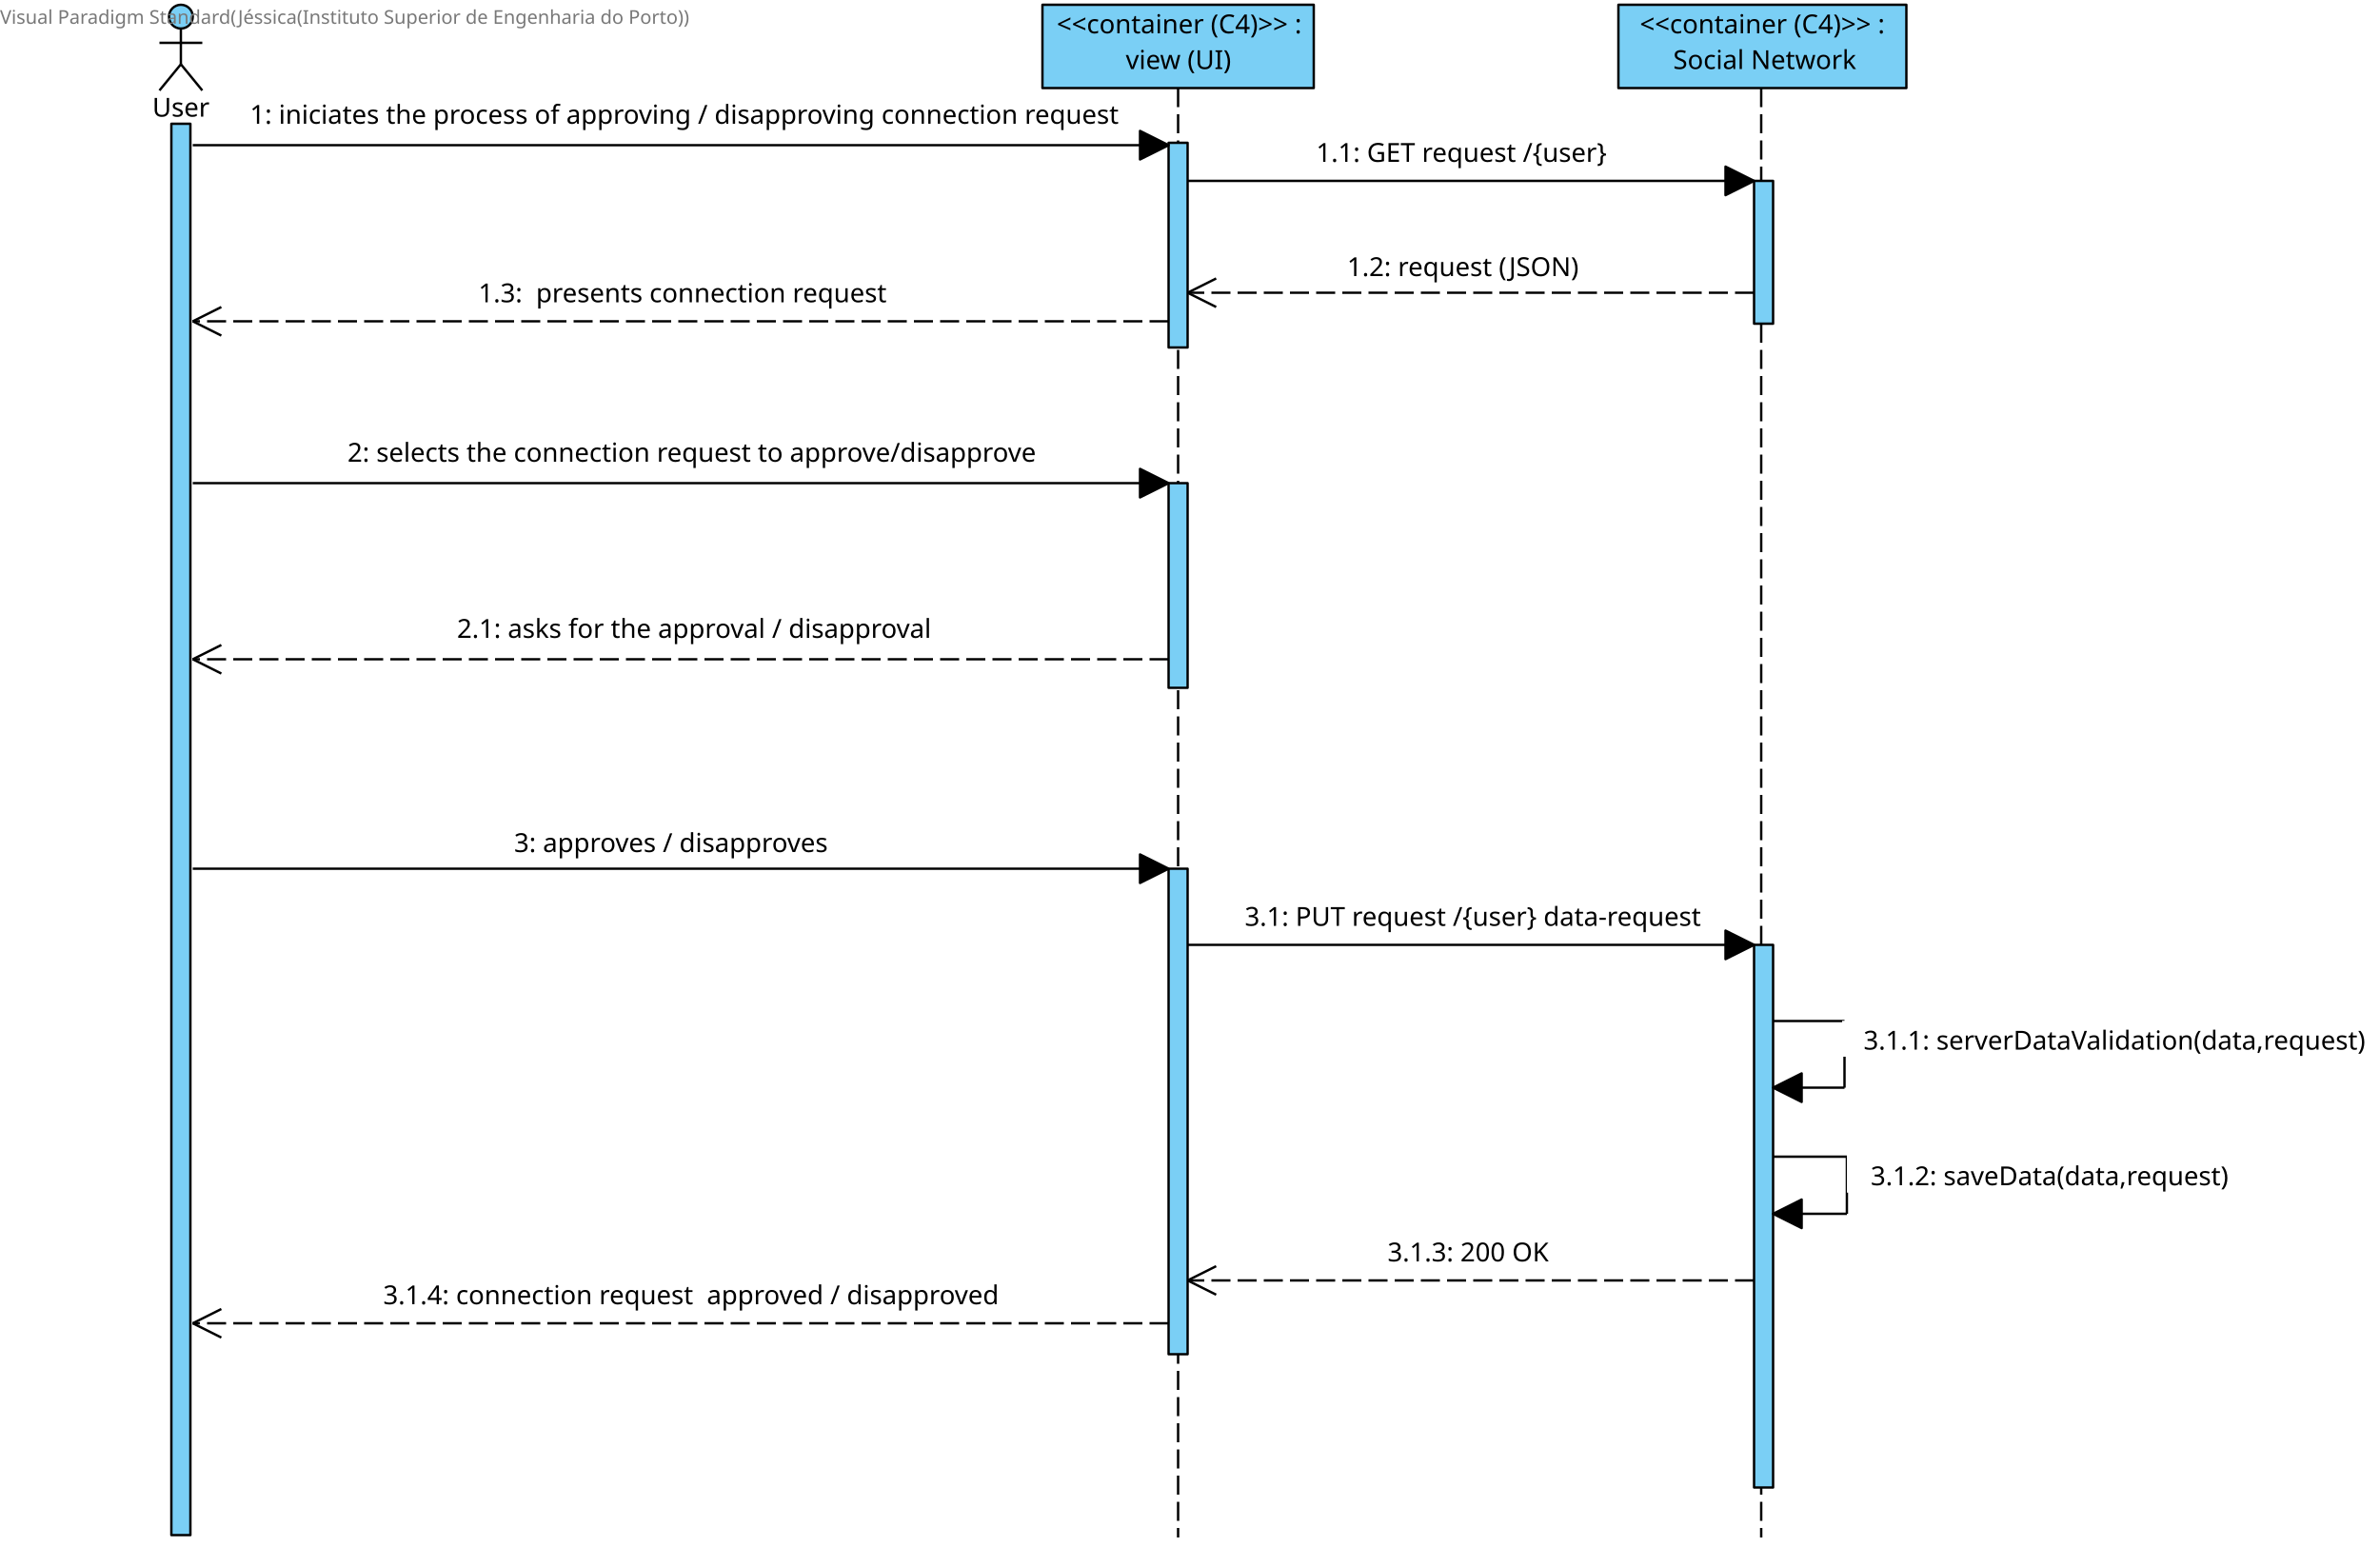
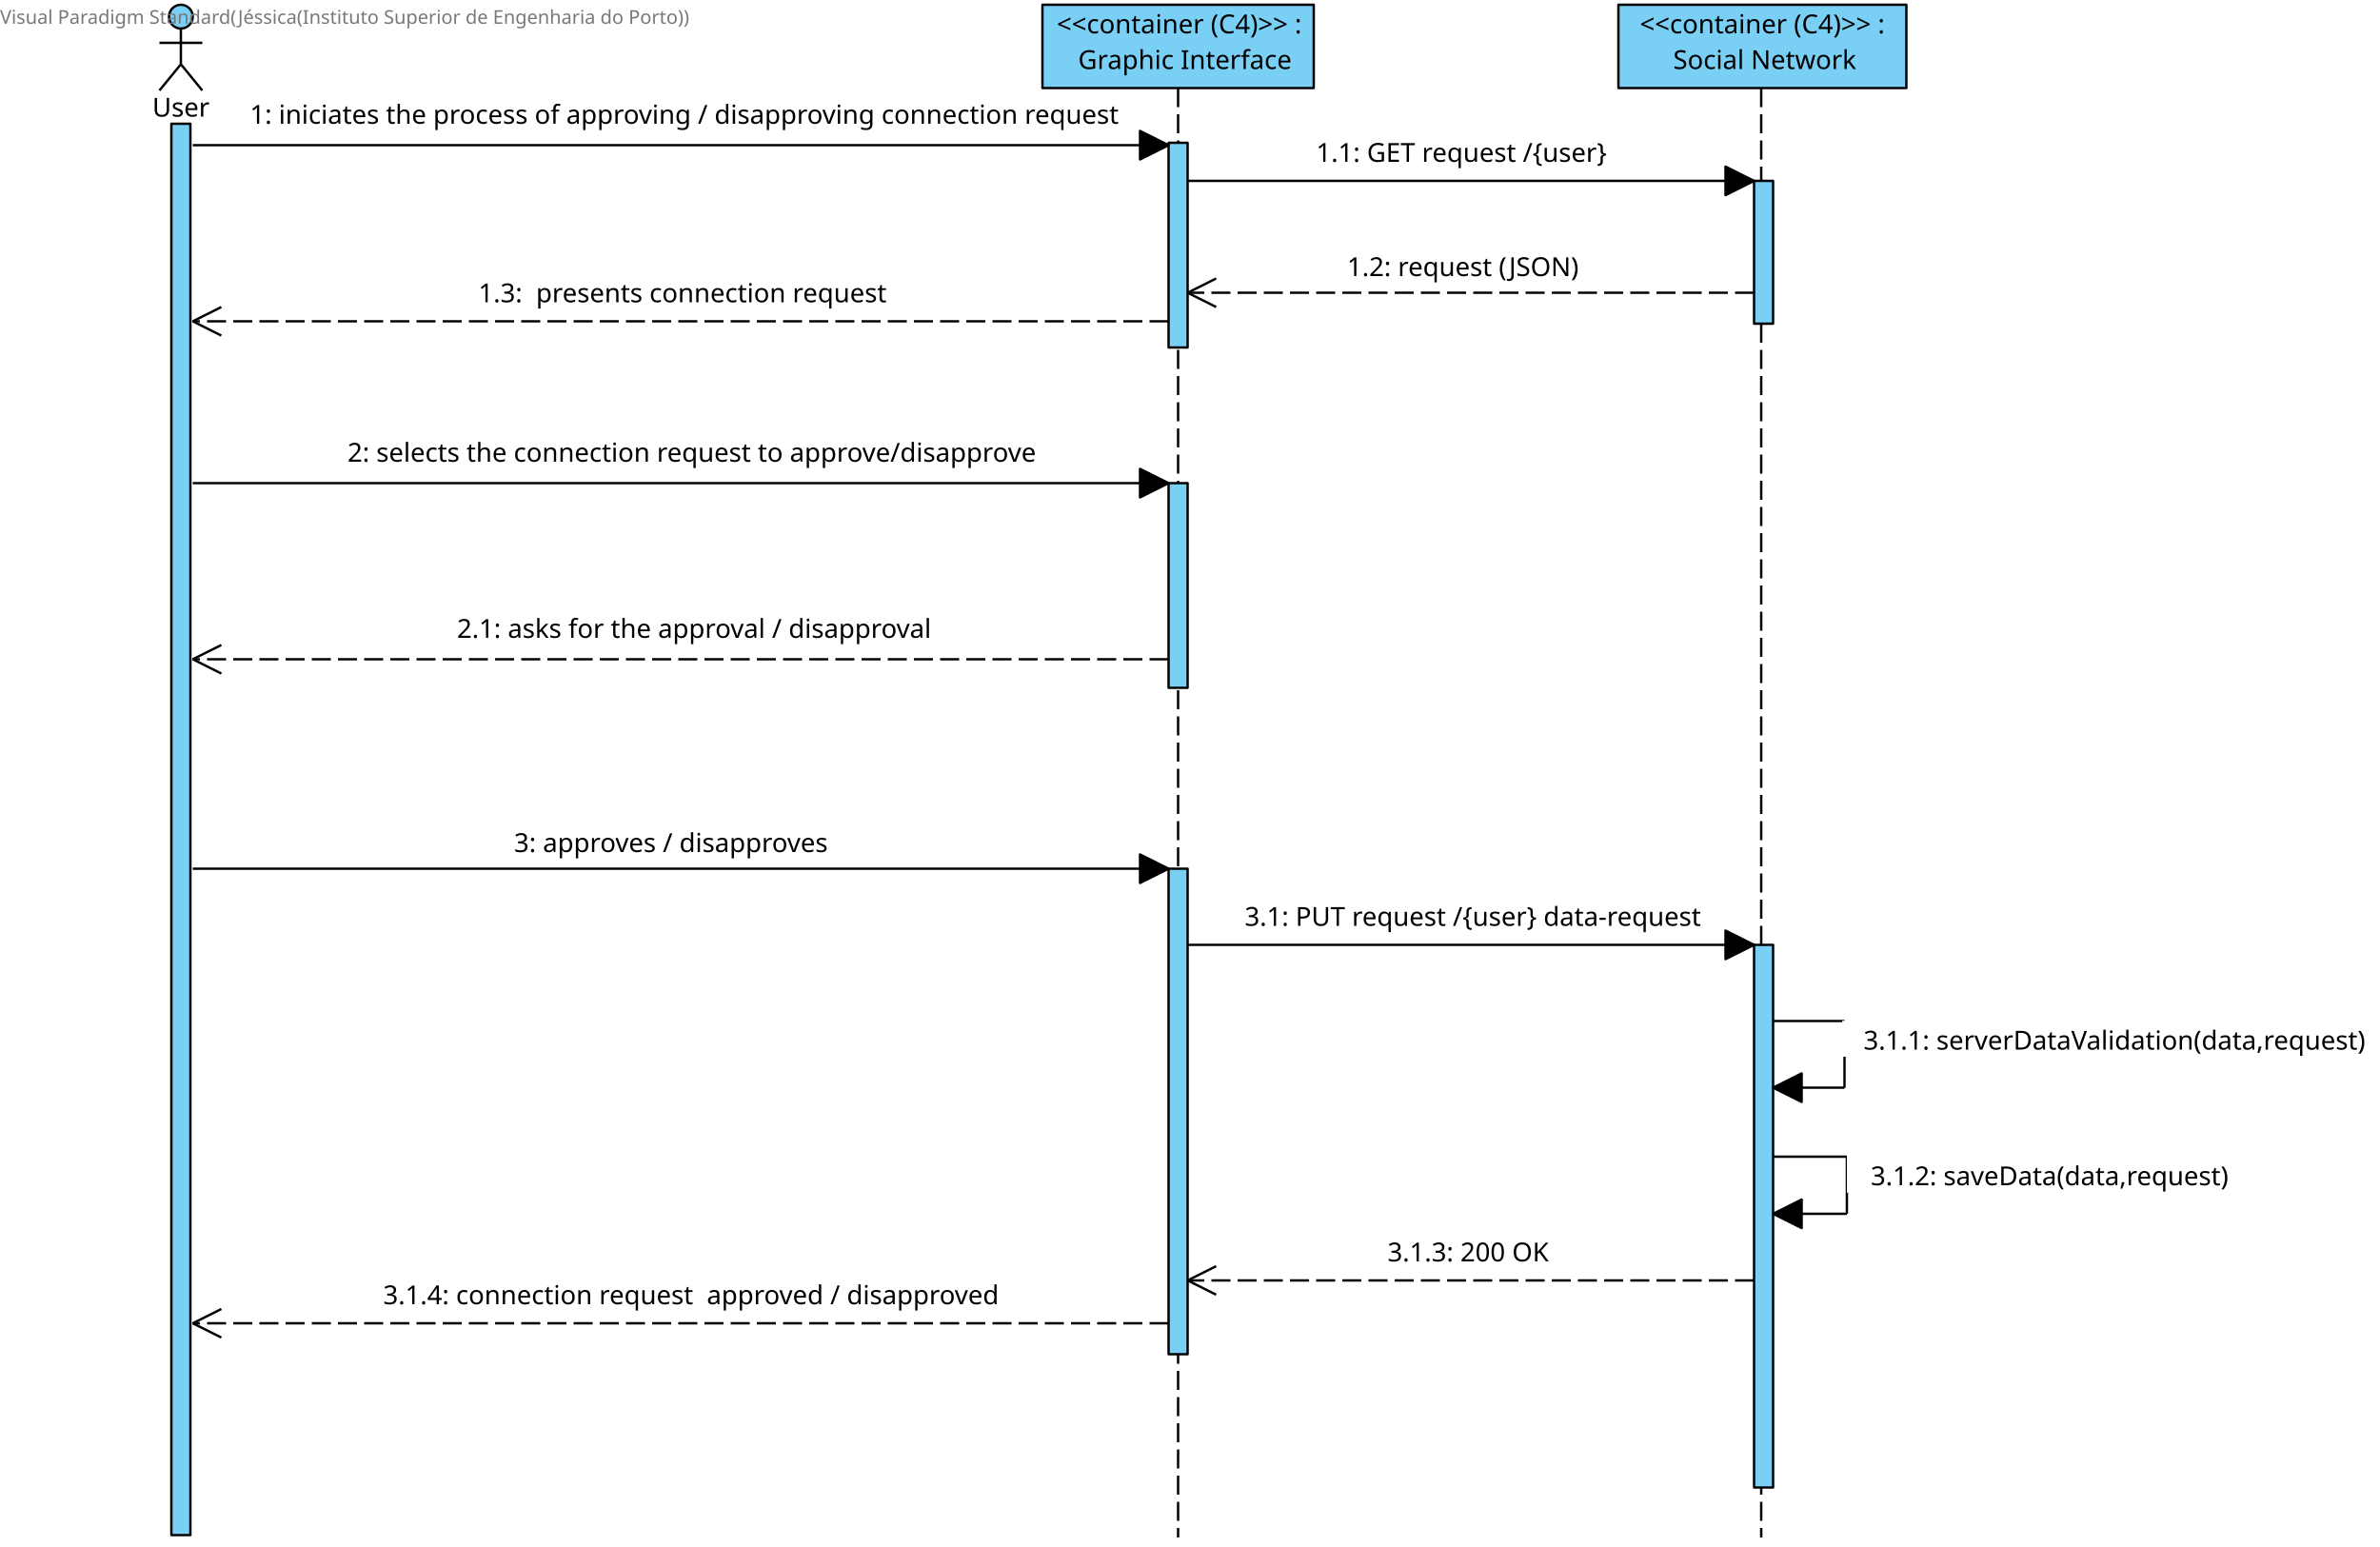
<svg xmlns="http://www.w3.org/2000/svg" fill-opacity="0" color-rendering="auto" color-interpolation="auto" text-rendering="auto" stroke="rgb(0,0,0)" stroke-linecap="square" width="1000" stroke-miterlimit="10" shape-rendering="auto" stroke-opacity="0" fill="rgb(0,0,0)" stroke-dasharray="none" font-weight="normal" stroke-width="1" height="650" font-family="'Dialog'" font-style="normal" stroke-linejoin="miter" font-size="12px" stroke-dashoffset="0" image-rendering="auto">
  <defs id="genericDefs" />
  <g>
    <defs id="defs1">
      <clipPath clipPathUnits="userSpaceOnUse" id="clipPath1">
        <path d="M-7 -7 L126 -7 L126 655 L-7 655 L-7 -7 Z" />
      </clipPath>
      <clipPath clipPathUnits="userSpaceOnUse" id="clipPath2">
        <path d="M-7 -7 L164 -7 L164 655 L-7 655 L-7 -7 Z" />
      </clipPath>
      <clipPath clipPathUnits="userSpaceOnUse" id="clipPath3">
        <path d="M-7 -7 L19 -7 L19 97 L-7 97 L-7 -7 Z" />
      </clipPath>
      <clipPath clipPathUnits="userSpaceOnUse" id="clipPath4">
        <path d="M-7 -7 L19 -7 L19 215 L-7 215 L-7 -7 Z" />
      </clipPath>
      <clipPath clipPathUnits="userSpaceOnUse" id="clipPath5">
        <path d="M-7 -7 L133 -7 L133 655 L-7 655 L-7 -7 Z" />
      </clipPath>
      <clipPath clipPathUnits="userSpaceOnUse" id="clipPath6">
        <path d="M-7 -7 L19 -7 L19 71 L-7 71 L-7 -7 Z" />
      </clipPath>
      <clipPath clipPathUnits="userSpaceOnUse" id="clipPath7">
        <path d="M-7 -7 L19 -7 L19 239 L-7 239 L-7 -7 Z" />
      </clipPath>
      <clipPath clipPathUnits="userSpaceOnUse" id="clipPath8">
        <path d="M-115 -30 L230 -30 L230 60 L-115 60 L-115 -30 Z" />
      </clipPath>
      <clipPath clipPathUnits="userSpaceOnUse" id="clipPath9">
        <path d="M-44 -15 L88 -15 L88 30 L-44 30 L-44 -15 Z" />
      </clipPath>
      <clipPath clipPathUnits="userSpaceOnUse" id="clipPath10">
        <path d="M-122 -30 L244 -30 L244 60 L-122 60 L-122 -30 Z" />
      </clipPath>
      <clipPath clipPathUnits="userSpaceOnUse" id="clipPath11">
        <path d="M0 0 L514 0 L514 104 L0 104 L0 0 Z" />
      </clipPath>
      <clipPath clipPathUnits="userSpaceOnUse" id="clipPath12">
        <path d="M67 26 L67 29 L429 29 L429 44 L65 44 L65 41 L23 41 L23 26 ZM0 0 L0 104 L514 104 L514 60 L512 60 L512 45 L514 45 L514 21 L407 21 L407 0 Z" />
      </clipPath>
      <clipPath clipPathUnits="userSpaceOnUse" id="clipPath13">
        <path d="M343 30 L343 45 L160 45 L160 30 ZM0 0 L0 104 L105 104 L105 97 L398 97 L398 104 L514 104 L514 0 Z" />
      </clipPath>
      <clipPath clipPathUnits="userSpaceOnUse" id="clipPath14">
        <path d="M321 31 L321 46 L175 46 L175 31 ZM0 0 L0 104 L514 104 L514 77 L482 77 L482 62 L514 62 L514 0 Z" />
      </clipPath>
      <clipPath clipPathUnits="userSpaceOnUse" id="clipPath15">
        <path d="M385 30 L385 45 L120 45 L120 30 ZM0 0 L0 104 L514 104 L514 0 Z" />
      </clipPath>
      <clipPath clipPathUnits="userSpaceOnUse" id="clipPath16">
        <path d="M0 0 L342 0 L342 104 L0 104 L0 0 Z" />
      </clipPath>
      <clipPath clipPathUnits="userSpaceOnUse" id="clipPath17">
        <path d="M233 30 L233 45 L94 45 L94 30 ZM225 78 L225 93 L107 93 L107 78 ZM104 0 L104 6 L0 6 L0 14 L11 14 L11 29 L0 29 L0 104 L342 104 L342 6 L231 6 L231 0 Z" />
      </clipPath>
      <clipPath clipPathUnits="userSpaceOnUse" id="clipPath18">
        <path d="M225 31 L225 46 L107 46 L107 31 ZM0 0 L0 104 L342 104 L342 0 Z" />
      </clipPath>
      <clipPath clipPathUnits="userSpaceOnUse" id="clipPath19">
        <path d="M267 30 L267 45 L64 45 L64 30 ZM0 0 L0 104 L342 104 L342 97 L325 97 L325 82 L342 82 L342 0 Z" />
      </clipPath>
      <clipPath clipPathUnits="userSpaceOnUse" id="clipPath20">
        <path d="M0 0 L134 0 L134 132 L0 132 L0 0 Z" />
      </clipPath>
      <clipPath clipPathUnits="userSpaceOnUse" id="clipPath21">
        <path d="M21 0 L21 13 L0 13 L0 132 L134 132 L134 122 L81 122 L81 107 L134 107 L134 65 L79 65 L79 50 L134 50 L134 0 Z" />
      </clipPath>
      <clipPath clipPathUnits="userSpaceOnUse" id="clipPath22">
        <path d="M0 0 L135 0 L135 128 L0 128 L0 0 Z" />
      </clipPath>
      <clipPath clipPathUnits="userSpaceOnUse" id="clipPath23">
        <path d="M0 0 L0 128 L135 128 L135 65 L81 65 L81 50 L135 50 L135 8 L79 8 L79 0 Z" />
      </clipPath>
      <clipPath clipPathUnits="userSpaceOnUse" id="clipPath24">
        <path d="M212 30 L212 45 L124 45 L124 30 ZM0 0 L0 104 L342 104 L342 13 L327 13 L327 0 Z" />
      </clipPath>
      <clipPath clipPathUnits="userSpaceOnUse" id="clipPath25">
        <path d="M398 29 L398 44 L105 44 L105 29 ZM0 0 L0 104 L151 104 L151 103 L360 103 L360 104 L514 104 L514 0 Z" />
      </clipPath>
      <clipPath clipPathUnits="userSpaceOnUse" id="clipPath26">
        <path d="M360 29 L360 44 L151 44 L151 29 ZM0 0 L0 104 L514 104 L514 0 Z" />
      </clipPath>
      <clipPath clipPathUnits="userSpaceOnUse" id="clipPath27">
        <path d="M-209 -15 L418 -15 L418 30 L-209 30 L-209 -15 Z" />
      </clipPath>
      <clipPath clipPathUnits="userSpaceOnUse" id="clipPath28">
        <path d="M-293 -15 L586 -15 L586 30 L-293 30 L-293 -15 Z" />
      </clipPath>
      <clipPath clipPathUnits="userSpaceOnUse" id="clipPath29">
        <path d="M-88 -15 L176 -15 L176 30 L-88 30 L-88 -15 Z" />
      </clipPath>
      <clipPath clipPathUnits="userSpaceOnUse" id="clipPath30">
        <path d="M-166 -15 L332 -15 L332 30 L-166 30 L-166 -15 Z" />
      </clipPath>
      <clipPath clipPathUnits="userSpaceOnUse" id="clipPath31">
        <path d="M-222 -15 L444 -15 L444 30 L-222 30 L-222 -15 Z" />
      </clipPath>
      <clipPath clipPathUnits="userSpaceOnUse" id="clipPath32">
        <path d="M-203 -15 L406 -15 L406 30 L-203 30 L-203 -15 Z" />
      </clipPath>
      <clipPath clipPathUnits="userSpaceOnUse" id="clipPath33">
        <path d="M-118 -15 L236 -15 L236 30 L-118 30 L-118 -15 Z" />
      </clipPath>
      <clipPath clipPathUnits="userSpaceOnUse" id="clipPath34">
        <path d="M-139 -15 L278 -15 L278 30 L-139 30 L-139 -15 Z" />
      </clipPath>
      <clipPath clipPathUnits="userSpaceOnUse" id="clipPath35">
        <path d="M-265 -15 L530 -15 L530 30 L-265 30 L-265 -15 Z" />
      </clipPath>
      <clipPath clipPathUnits="userSpaceOnUse" id="clipPath36">
        <path d="M-146 -15 L292 -15 L292 30 L-146 30 L-146 -15 Z" />
      </clipPath>
      <clipPath clipPathUnits="userSpaceOnUse" id="clipPath37">
        <path d="M-183 -15 L366 -15 L366 30 L-183 30 L-183 -15 Z" />
      </clipPath>
      <clipPath clipPathUnits="userSpaceOnUse" id="clipPath38">
        <path d="M-364 -15 L728 -15 L728 30 L-364 30 L-364 -15 Z" />
      </clipPath>
    </defs>
    <g fill="white" text-rendering="geometricPrecision" fill-opacity="1" stroke-opacity="1" stroke="white">
      <rect x="0" width="1000" height="650" y="0" stroke="none" />
    </g>
    <g font-size="11px" transform="translate(438,2)" fill-opacity="1" fill="rgb(122,207,245)" text-rendering="geometricPrecision" image-rendering="optimizeQuality" font-family="sans-serif" stroke="rgb(122,207,245)" stroke-opacity="1">
      <rect x="0" width="114" height="35" y="0" clip-path="url(#clipPath1)" stroke="none" />
    </g>
    <g stroke-linecap="butt" font-size="11px" transform="translate(438,2)" fill-opacity="1" fill="black" text-rendering="geometricPrecision" image-rendering="optimizeQuality" font-family="sans-serif" stroke-linejoin="round" stroke="black" stroke-opacity="1" stroke-miterlimit="0">
      <rect fill="none" x="0" width="114" height="35" y="0" clip-path="url(#clipPath1)" />
      <line clip-path="url(#clipPath1)" fill="none" x1="57" x2="57" y1="35" y2="644" stroke-linejoin="bevel" stroke-dasharray="8,3" />
    </g>
    <g font-size="11px" transform="translate(0,2)" fill-opacity="1" fill="rgb(122,207,245)" text-rendering="geometricPrecision" image-rendering="optimizeQuality" font-family="sans-serif" stroke="rgb(122,207,245)" stroke-opacity="1">
      <circle r="5" clip-path="url(#clipPath2)" cx="76" cy="5" stroke="none" />
      <rect x="72" width="8" height="593" y="50" clip-path="url(#clipPath2)" stroke="none" />
    </g>
    <g stroke-linecap="butt" font-size="11px" transform="translate(0,2)" fill-opacity="1" fill="black" text-rendering="geometricPrecision" image-rendering="optimizeQuality" font-family="sans-serif" stroke-linejoin="round" stroke="black" stroke-opacity="1" stroke-miterlimit="0">
      <circle fill="none" r="5" clip-path="url(#clipPath2)" cx="76" cy="5" />
      <rect fill="none" x="72" width="8" height="593" y="50" clip-path="url(#clipPath2)" />
      <line y2="25" fill="none" x1="76" clip-path="url(#clipPath2)" x2="76" y1="10" />
      <line y2="36" fill="none" x1="76" clip-path="url(#clipPath2)" x2="67" y1="25" />
      <line y2="36" fill="none" x1="76" clip-path="url(#clipPath2)" x2="85" y1="25" />
      <line y2="16" fill="none" x1="67" clip-path="url(#clipPath2)" x2="85" y1="16" />
    </g>
    <g font-size="11px" transform="translate(491,60)" fill-opacity="1" fill="rgb(122,207,245)" text-rendering="geometricPrecision" image-rendering="optimizeQuality" font-family="sans-serif" stroke="rgb(122,207,245)" stroke-opacity="1">
      <rect x="0" width="8" height="86" y="0" clip-path="url(#clipPath3)" stroke="none" />
    </g>
    <g stroke-linecap="butt" font-size="11px" transform="translate(491,60)" fill-opacity="1" fill="black" text-rendering="geometricPrecision" image-rendering="optimizeQuality" font-family="sans-serif" stroke-linejoin="round" stroke="black" stroke-opacity="1" stroke-miterlimit="0">
      <rect fill="none" x="0" width="8" height="86" y="0" clip-path="url(#clipPath3)" />
    </g>
    <g font-size="11px" transform="translate(491,365)" fill-opacity="1" fill="rgb(122,207,245)" text-rendering="geometricPrecision" image-rendering="optimizeQuality" font-family="sans-serif" stroke="rgb(122,207,245)" stroke-opacity="1">
      <rect x="0" width="8" height="204" y="0" clip-path="url(#clipPath4)" stroke="none" />
    </g>
    <g stroke-linecap="butt" font-size="11px" transform="translate(491,365)" fill-opacity="1" fill="black" text-rendering="geometricPrecision" image-rendering="optimizeQuality" font-family="sans-serif" stroke-linejoin="round" stroke="black" stroke-opacity="1" stroke-miterlimit="0">
      <rect fill="none" x="0" width="8" height="204" y="0" clip-path="url(#clipPath4)" />
    </g>
    <g font-size="11px" transform="translate(680,2)" fill-opacity="1" fill="rgb(122,207,245)" text-rendering="geometricPrecision" image-rendering="optimizeQuality" font-family="sans-serif" stroke="rgb(122,207,245)" stroke-opacity="1">
      <rect x="0" width="121" height="35" y="0" clip-path="url(#clipPath5)" stroke="none" />
    </g>
    <g stroke-linecap="butt" font-size="11px" transform="translate(680,2)" fill-opacity="1" fill="black" text-rendering="geometricPrecision" image-rendering="optimizeQuality" font-family="sans-serif" stroke-linejoin="round" stroke="black" stroke-opacity="1" stroke-miterlimit="0">
      <rect fill="none" x="0" width="121" height="35" y="0" clip-path="url(#clipPath5)" />
      <line clip-path="url(#clipPath5)" fill="none" x1="60" x2="60" y1="35" y2="644" stroke-linejoin="bevel" stroke-dasharray="8,3" />
    </g>
    <g font-size="11px" transform="translate(737,76)" fill-opacity="1" fill="rgb(122,207,245)" text-rendering="geometricPrecision" image-rendering="optimizeQuality" font-family="sans-serif" stroke="rgb(122,207,245)" stroke-opacity="1">
      <rect x="0" width="8" height="60" y="0" clip-path="url(#clipPath6)" stroke="none" />
    </g>
    <g stroke-linecap="butt" font-size="11px" transform="translate(737,76)" fill-opacity="1" fill="black" text-rendering="geometricPrecision" image-rendering="optimizeQuality" font-family="sans-serif" stroke-linejoin="round" stroke="black" stroke-opacity="1" stroke-miterlimit="0">
      <rect fill="none" x="0" width="8" height="60" y="0" clip-path="url(#clipPath6)" />
    </g>
    <g font-size="11px" transform="translate(737,397)" fill-opacity="1" fill="rgb(122,207,245)" text-rendering="geometricPrecision" image-rendering="optimizeQuality" font-family="sans-serif" stroke="rgb(122,207,245)" stroke-opacity="1">
      <rect x="0" width="8" height="228" y="0" clip-path="url(#clipPath7)" stroke="none" />
    </g>
    <g stroke-linecap="butt" font-size="11px" transform="translate(737,397)" fill-opacity="1" fill="black" text-rendering="geometricPrecision" image-rendering="optimizeQuality" font-family="sans-serif" stroke-linejoin="round" stroke="black" stroke-opacity="1" stroke-miterlimit="0">
      <rect fill="none" x="0" width="8" height="228" y="0" clip-path="url(#clipPath7)" />
    </g>
    <g font-size="11px" transform="translate(491,203)" fill-opacity="1" fill="rgb(122,207,245)" text-rendering="geometricPrecision" image-rendering="optimizeQuality" font-family="sans-serif" stroke="rgb(122,207,245)" stroke-opacity="1">
      <rect x="0" width="8" height="86" y="0" clip-path="url(#clipPath3)" stroke="none" />
    </g>
    <g stroke-linecap="butt" font-size="11px" transform="translate(491,203)" fill-opacity="1" fill="black" text-rendering="geometricPrecision" image-rendering="optimizeQuality" font-family="sans-serif" stroke-linejoin="round" stroke="black" stroke-opacity="1" stroke-miterlimit="0">
      <rect fill="none" x="0" width="8" height="86" y="0" clip-path="url(#clipPath3)" />
    </g>
    <g font-size="11px" transform="translate(438,2)" fill-opacity="1" fill="black" text-rendering="geometricPrecision" image-rendering="optimizeQuality" font-family="sans-serif" stroke="black" stroke-opacity="1">
      <text x="6" xml:space="preserve" y="12" clip-path="url(#clipPath8)" stroke="none">&lt;&lt;container (C4)&gt;&gt; :</text>
-       <text x="35" xml:space="preserve" y="27" clip-path="url(#clipPath8)" stroke="none">view (UI)</text>
+       <text x="15" xml:space="preserve" y="27" clip-path="url(#clipPath8)" stroke="none">Graphic Interface</text>
    </g>
    <g font-size="11px" transform="translate(54,37)" fill-opacity="1" fill="black" text-rendering="geometricPrecision" image-rendering="optimizeQuality" font-family="sans-serif" stroke="black" stroke-opacity="1">
      <text x="10" xml:space="preserve" y="12" clip-path="url(#clipPath9)" stroke="none">User</text>
    </g>
    <g font-size="11px" transform="translate(680,2)" fill-opacity="1" fill="black" text-rendering="geometricPrecision" image-rendering="optimizeQuality" font-family="sans-serif" stroke="black" stroke-opacity="1">
      <text x="9" xml:space="preserve" y="12" clip-path="url(#clipPath10)" stroke="none">&lt;&lt;container (C4)&gt;&gt; :</text>
      <text x="23" xml:space="preserve" y="27" clip-path="url(#clipPath10)" stroke="none">Social Network</text>
    </g>
    <g stroke-linecap="butt" font-size="11px" transform="translate(31,11)" fill-opacity="1" fill="black" text-rendering="geometricPrecision" image-rendering="optimizeQuality" font-family="sans-serif" stroke-linejoin="round" stroke="black" stroke-opacity="1">
      <line y2="50" fill="none" x1="50" clip-path="url(#clipPath12)" x2="460" y1="50" />
      <polygon points=" 460 50 448 44 448 56" clip-path="url(#clipPath12)" stroke="none" />
      <polygon fill="none" points=" 460 50 448 44 448 56" clip-path="url(#clipPath12)" />
    </g>
    <g fill-opacity="1" text-rendering="geometricPrecision" stroke="black" stroke-linecap="butt" transform="translate(31,85)" stroke-miterlimit="0" stroke-opacity="1" fill="black" stroke-dasharray="8,3" font-family="sans-serif" stroke-linejoin="round" font-size="11px" image-rendering="optimizeQuality">
      <line y2="50" fill="none" x1="460" clip-path="url(#clipPath13)" x2="50" y1="50" />
      <line clip-path="url(#clipPath13)" fill="none" x1="50" x2="62" y1="50" y2="56" stroke-dasharray="none" stroke-miterlimit="10" />
      <line clip-path="url(#clipPath13)" fill="none" x1="50" x2="62" y1="50" y2="44" stroke-dasharray="none" stroke-miterlimit="10" />
    </g>
    <g stroke-linecap="butt" font-size="11px" transform="translate(31,315)" fill-opacity="1" fill="black" text-rendering="geometricPrecision" image-rendering="optimizeQuality" font-family="sans-serif" stroke-linejoin="round" stroke="black" stroke-opacity="1">
      <line y2="50" fill="none" x1="50" clip-path="url(#clipPath14)" x2="460" y1="50" />
      <polygon points=" 460 50 448 44 448 56" clip-path="url(#clipPath14)" stroke="none" />
      <polygon fill="none" points=" 460 50 448 44 448 56" clip-path="url(#clipPath14)" />
    </g>
    <g fill-opacity="1" text-rendering="geometricPrecision" stroke="black" stroke-linecap="butt" transform="translate(31,506)" stroke-miterlimit="0" stroke-opacity="1" fill="black" stroke-dasharray="8,3" font-family="sans-serif" stroke-linejoin="round" font-size="11px" image-rendering="optimizeQuality">
      <line y2="50" fill="none" x1="460" clip-path="url(#clipPath15)" x2="50" y1="50" />
      <line clip-path="url(#clipPath15)" fill="none" x1="50" x2="62" y1="50" y2="56" stroke-dasharray="none" stroke-miterlimit="10" />
      <line clip-path="url(#clipPath15)" fill="none" x1="50" x2="62" y1="50" y2="44" stroke-dasharray="none" stroke-miterlimit="10" />
    </g>
    <g stroke-linecap="butt" font-size="11px" transform="translate(449,26)" fill-opacity="1" fill="black" text-rendering="geometricPrecision" image-rendering="optimizeQuality" font-family="sans-serif" stroke-linejoin="round" stroke="black" stroke-opacity="1">
      <line y2="50" fill="none" x1="50" clip-path="url(#clipPath17)" x2="288" y1="50" />
      <polygon points=" 288 50 276 44 276 56" clip-path="url(#clipPath17)" stroke="none" />
      <polygon fill="none" points=" 288 50 276 44 276 56" clip-path="url(#clipPath17)" />
    </g>
    <g fill-opacity="1" text-rendering="geometricPrecision" stroke="black" stroke-linecap="butt" transform="translate(449,73)" stroke-miterlimit="0" stroke-opacity="1" fill="black" stroke-dasharray="8,3" font-family="sans-serif" stroke-linejoin="round" font-size="11px" image-rendering="optimizeQuality">
      <line y2="50" fill="none" x1="288" clip-path="url(#clipPath18)" x2="50" y1="50" />
      <line clip-path="url(#clipPath18)" fill="none" x1="50" x2="62" y1="50" y2="56" stroke-dasharray="none" stroke-miterlimit="10" />
      <line clip-path="url(#clipPath18)" fill="none" x1="50" x2="62" y1="50" y2="44" stroke-dasharray="none" stroke-miterlimit="10" />
    </g>
    <g stroke-linecap="butt" font-size="11px" transform="translate(449,347)" fill-opacity="1" fill="black" text-rendering="geometricPrecision" image-rendering="optimizeQuality" font-family="sans-serif" stroke-linejoin="round" stroke="black" stroke-opacity="1">
      <line y2="50" fill="none" x1="50" clip-path="url(#clipPath19)" x2="288" y1="50" />
      <polygon points=" 288 50 276 44 276 56" clip-path="url(#clipPath19)" stroke="none" />
      <polygon fill="none" points=" 288 50 276 44 276 56" clip-path="url(#clipPath19)" />
    </g>
    <g stroke-linecap="butt" font-size="11px" transform="translate(695,379)" fill-opacity="1" fill="black" text-rendering="geometricPrecision" image-rendering="optimizeQuality" font-family="sans-serif" stroke-linejoin="round" stroke="black" stroke-opacity="1">
      <line y2="50" fill="none" x1="50" clip-path="url(#clipPath21)" x2="80" y1="50" />
      <line y2="78" fill="none" x1="80" clip-path="url(#clipPath21)" x2="80" y1="50" />
      <line y2="78" fill="none" x1="80" clip-path="url(#clipPath21)" x2="50" y1="78" />
      <polygon points=" 50 78 62 84 62 72" clip-path="url(#clipPath21)" stroke="none" />
      <polygon fill="none" points=" 50 78 62 84 62 72" clip-path="url(#clipPath21)" />
    </g>
    <g stroke-linecap="butt" font-size="11px" transform="translate(695,436)" fill-opacity="1" fill="black" text-rendering="geometricPrecision" image-rendering="optimizeQuality" font-family="sans-serif" stroke-linejoin="round" stroke="black" stroke-opacity="1">
      <line y2="50" fill="none" x1="50" clip-path="url(#clipPath23)" x2="81" y1="50" />
      <line y2="74" fill="none" x1="81" clip-path="url(#clipPath23)" x2="81" y1="50" />
      <line y2="74" fill="none" x1="81" clip-path="url(#clipPath23)" x2="50" y1="74" />
      <polygon points=" 50 74 62 80 62 68" clip-path="url(#clipPath23)" stroke="none" />
      <polygon fill="none" points=" 50 74 62 80 62 68" clip-path="url(#clipPath23)" />
    </g>
    <g fill-opacity="1" text-rendering="geometricPrecision" stroke="black" stroke-linecap="butt" transform="translate(449,488)" stroke-miterlimit="0" stroke-opacity="1" fill="black" stroke-dasharray="8,3" font-family="sans-serif" stroke-linejoin="round" font-size="11px" image-rendering="optimizeQuality">
      <line y2="50" fill="none" x1="288" clip-path="url(#clipPath24)" x2="50" y1="50" />
      <line clip-path="url(#clipPath24)" fill="none" x1="50" x2="62" y1="50" y2="56" stroke-dasharray="none" stroke-miterlimit="10" />
      <line clip-path="url(#clipPath24)" fill="none" x1="50" x2="62" y1="50" y2="44" stroke-dasharray="none" stroke-miterlimit="10" />
    </g>
    <g stroke-linecap="butt" font-size="11px" transform="translate(31,153)" fill-opacity="1" fill="black" text-rendering="geometricPrecision" image-rendering="optimizeQuality" font-family="sans-serif" stroke-linejoin="round" stroke="black" stroke-opacity="1">
      <line y2="50" fill="none" x1="50" clip-path="url(#clipPath25)" x2="460" y1="50" />
      <polygon points=" 460 50 448 44 448 56" clip-path="url(#clipPath25)" stroke="none" />
      <polygon fill="none" points=" 460 50 448 44 448 56" clip-path="url(#clipPath25)" />
    </g>
    <g fill-opacity="1" text-rendering="geometricPrecision" stroke="black" stroke-linecap="butt" transform="translate(31,227)" stroke-miterlimit="0" stroke-opacity="1" fill="black" stroke-dasharray="8,3" font-family="sans-serif" stroke-linejoin="round" font-size="11px" image-rendering="optimizeQuality">
      <line y2="50" fill="none" x1="460" clip-path="url(#clipPath26)" x2="50" y1="50" />
      <line clip-path="url(#clipPath26)" fill="none" x1="50" x2="62" y1="50" y2="56" stroke-dasharray="none" stroke-miterlimit="10" />
      <line clip-path="url(#clipPath26)" fill="none" x1="50" x2="62" y1="50" y2="44" stroke-dasharray="none" stroke-miterlimit="10" />
    </g>
    <g font-size="11px" transform="translate(182,256)" fill-opacity="1" fill="white" text-rendering="geometricPrecision" image-rendering="optimizeQuality" font-family="sans-serif" stroke="white" stroke-opacity="1">
      <rect x="0" width="209" height="15" y="0" clip-path="url(#clipPath27)" stroke="none" />
      <text fill="black" x="10" xml:space="preserve" y="12" clip-path="url(#clipPath27)" stroke="none">2.1: asks for the approval / disapproval</text>
    </g>
    <g font-size="11px" transform="translate(136,182)" fill-opacity="1" fill="white" text-rendering="geometricPrecision" image-rendering="optimizeQuality" font-family="sans-serif" stroke="white" stroke-opacity="1">
      <rect x="0" width="293" height="15" y="0" clip-path="url(#clipPath28)" stroke="none" />
      <text fill="black" x="10" xml:space="preserve" y="12" clip-path="url(#clipPath28)" stroke="none">2: selects the connection request to approve/disapprove</text>
    </g>
    <g font-size="11px" transform="translate(573,518)" fill-opacity="1" fill="white" text-rendering="geometricPrecision" image-rendering="optimizeQuality" font-family="sans-serif" stroke="white" stroke-opacity="1">
      <rect x="0" width="88" height="15" y="0" clip-path="url(#clipPath29)" stroke="none" />
      <text fill="black" x="10" xml:space="preserve" y="12" clip-path="url(#clipPath29)" stroke="none">3.1.3: 200 OK</text>
    </g>
    <g font-size="11px" transform="translate(776,486)" fill-opacity="1" fill="white" text-rendering="geometricPrecision" image-rendering="optimizeQuality" font-family="sans-serif" stroke="white" stroke-opacity="1">
      <rect x="0" width="166" height="15" y="0" clip-path="url(#clipPath30)" stroke="none" />
      <text fill="black" x="10" xml:space="preserve" y="12" clip-path="url(#clipPath30)" stroke="none">3.1.2: saveData(data,request)</text>
    </g>
    <g font-size="11px" transform="translate(774,429)" fill-opacity="1" fill="white" text-rendering="geometricPrecision" image-rendering="optimizeQuality" font-family="sans-serif" stroke="white" stroke-opacity="1">
      <rect x="0" width="222" height="15" y="0" clip-path="url(#clipPath31)" stroke="none" />
      <text fill="black" x="9" xml:space="preserve" y="12" clip-path="url(#clipPath31)" stroke="none">3.1.1: serverDataValidation(data,request)</text>
    </g>
    <g font-size="11px" transform="translate(513,377)" fill-opacity="1" fill="white" text-rendering="geometricPrecision" image-rendering="optimizeQuality" font-family="sans-serif" stroke="white" stroke-opacity="1">
      <rect x="0" width="203" height="15" y="0" clip-path="url(#clipPath32)" stroke="none" />
      <text fill="black" x="10" xml:space="preserve" y="12" clip-path="url(#clipPath32)" stroke="none">3.1: PUT request /{user} data-request</text>
    </g>
    <g font-size="11px" transform="translate(556,104)" fill-opacity="1" fill="white" text-rendering="geometricPrecision" image-rendering="optimizeQuality" font-family="sans-serif" stroke="white" stroke-opacity="1">
      <rect x="0" width="118" height="15" y="0" clip-path="url(#clipPath33)" stroke="none" />
      <text fill="black" x="10" xml:space="preserve" y="12" clip-path="url(#clipPath33)" stroke="none">1.2: request (JSON)</text>
    </g>
    <g font-size="11px" transform="translate(543,56)" fill-opacity="1" fill="white" text-rendering="geometricPrecision" image-rendering="optimizeQuality" font-family="sans-serif" stroke="white" stroke-opacity="1">
      <rect x="0" width="139" height="15" y="0" clip-path="url(#clipPath34)" stroke="none" />
      <text fill="black" x="10" xml:space="preserve" y="12" clip-path="url(#clipPath34)" stroke="none">1.1: GET request /{user}</text>
    </g>
    <g font-size="11px" transform="translate(151,536)" fill-opacity="1" fill="white" text-rendering="geometricPrecision" image-rendering="optimizeQuality" font-family="sans-serif" stroke="white" stroke-opacity="1">
      <rect x="0" width="265" height="15" y="0" clip-path="url(#clipPath35)" stroke="none" />
      <text fill="black" x="10" xml:space="preserve" y="12" clip-path="url(#clipPath35)" stroke="none">3.1.4: connection request  approved / disapproved</text>
    </g>
    <g font-size="11px" transform="translate(206,346)" fill-opacity="1" fill="white" text-rendering="geometricPrecision" image-rendering="optimizeQuality" font-family="sans-serif" stroke="white" stroke-opacity="1">
      <rect x="0" width="146" height="15" y="0" clip-path="url(#clipPath36)" stroke="none" />
      <text fill="black" x="10" xml:space="preserve" y="12" clip-path="url(#clipPath36)" stroke="none">3: approves / disapproves</text>
    </g>
    <g font-size="11px" transform="translate(191,115)" fill-opacity="1" fill="white" text-rendering="geometricPrecision" image-rendering="optimizeQuality" font-family="sans-serif" stroke="white" stroke-opacity="1">
      <rect x="0" width="183" height="15" y="0" clip-path="url(#clipPath37)" stroke="none" />
      <text fill="black" x="10" xml:space="preserve" y="12" clip-path="url(#clipPath37)" stroke="none">1.3:  presents connection request</text>
    </g>
    <g font-size="11px" transform="translate(96,40)" fill-opacity="1" fill="white" text-rendering="geometricPrecision" image-rendering="optimizeQuality" font-family="sans-serif" stroke="white" stroke-opacity="1">
      <rect x="0" width="364" height="15" y="0" clip-path="url(#clipPath38)" stroke="none" />
      <text fill="black" x="9" xml:space="preserve" y="12" clip-path="url(#clipPath38)" stroke="none">1: iniciates the process of approving / disapproving connection request</text>
    </g>
    <g font-size="8px" fill-opacity="1" fill="rgb(120,120,120)" text-rendering="geometricPrecision" image-rendering="optimizeQuality" stroke="rgb(120,120,120)" stroke-opacity="1">
      <text x="0" xml:space="preserve" y="10" stroke="none">Visual Paradigm Standard(Jéssica(Instituto Superior de Engenharia do Porto))</text>
    </g>
  </g>
</svg>
